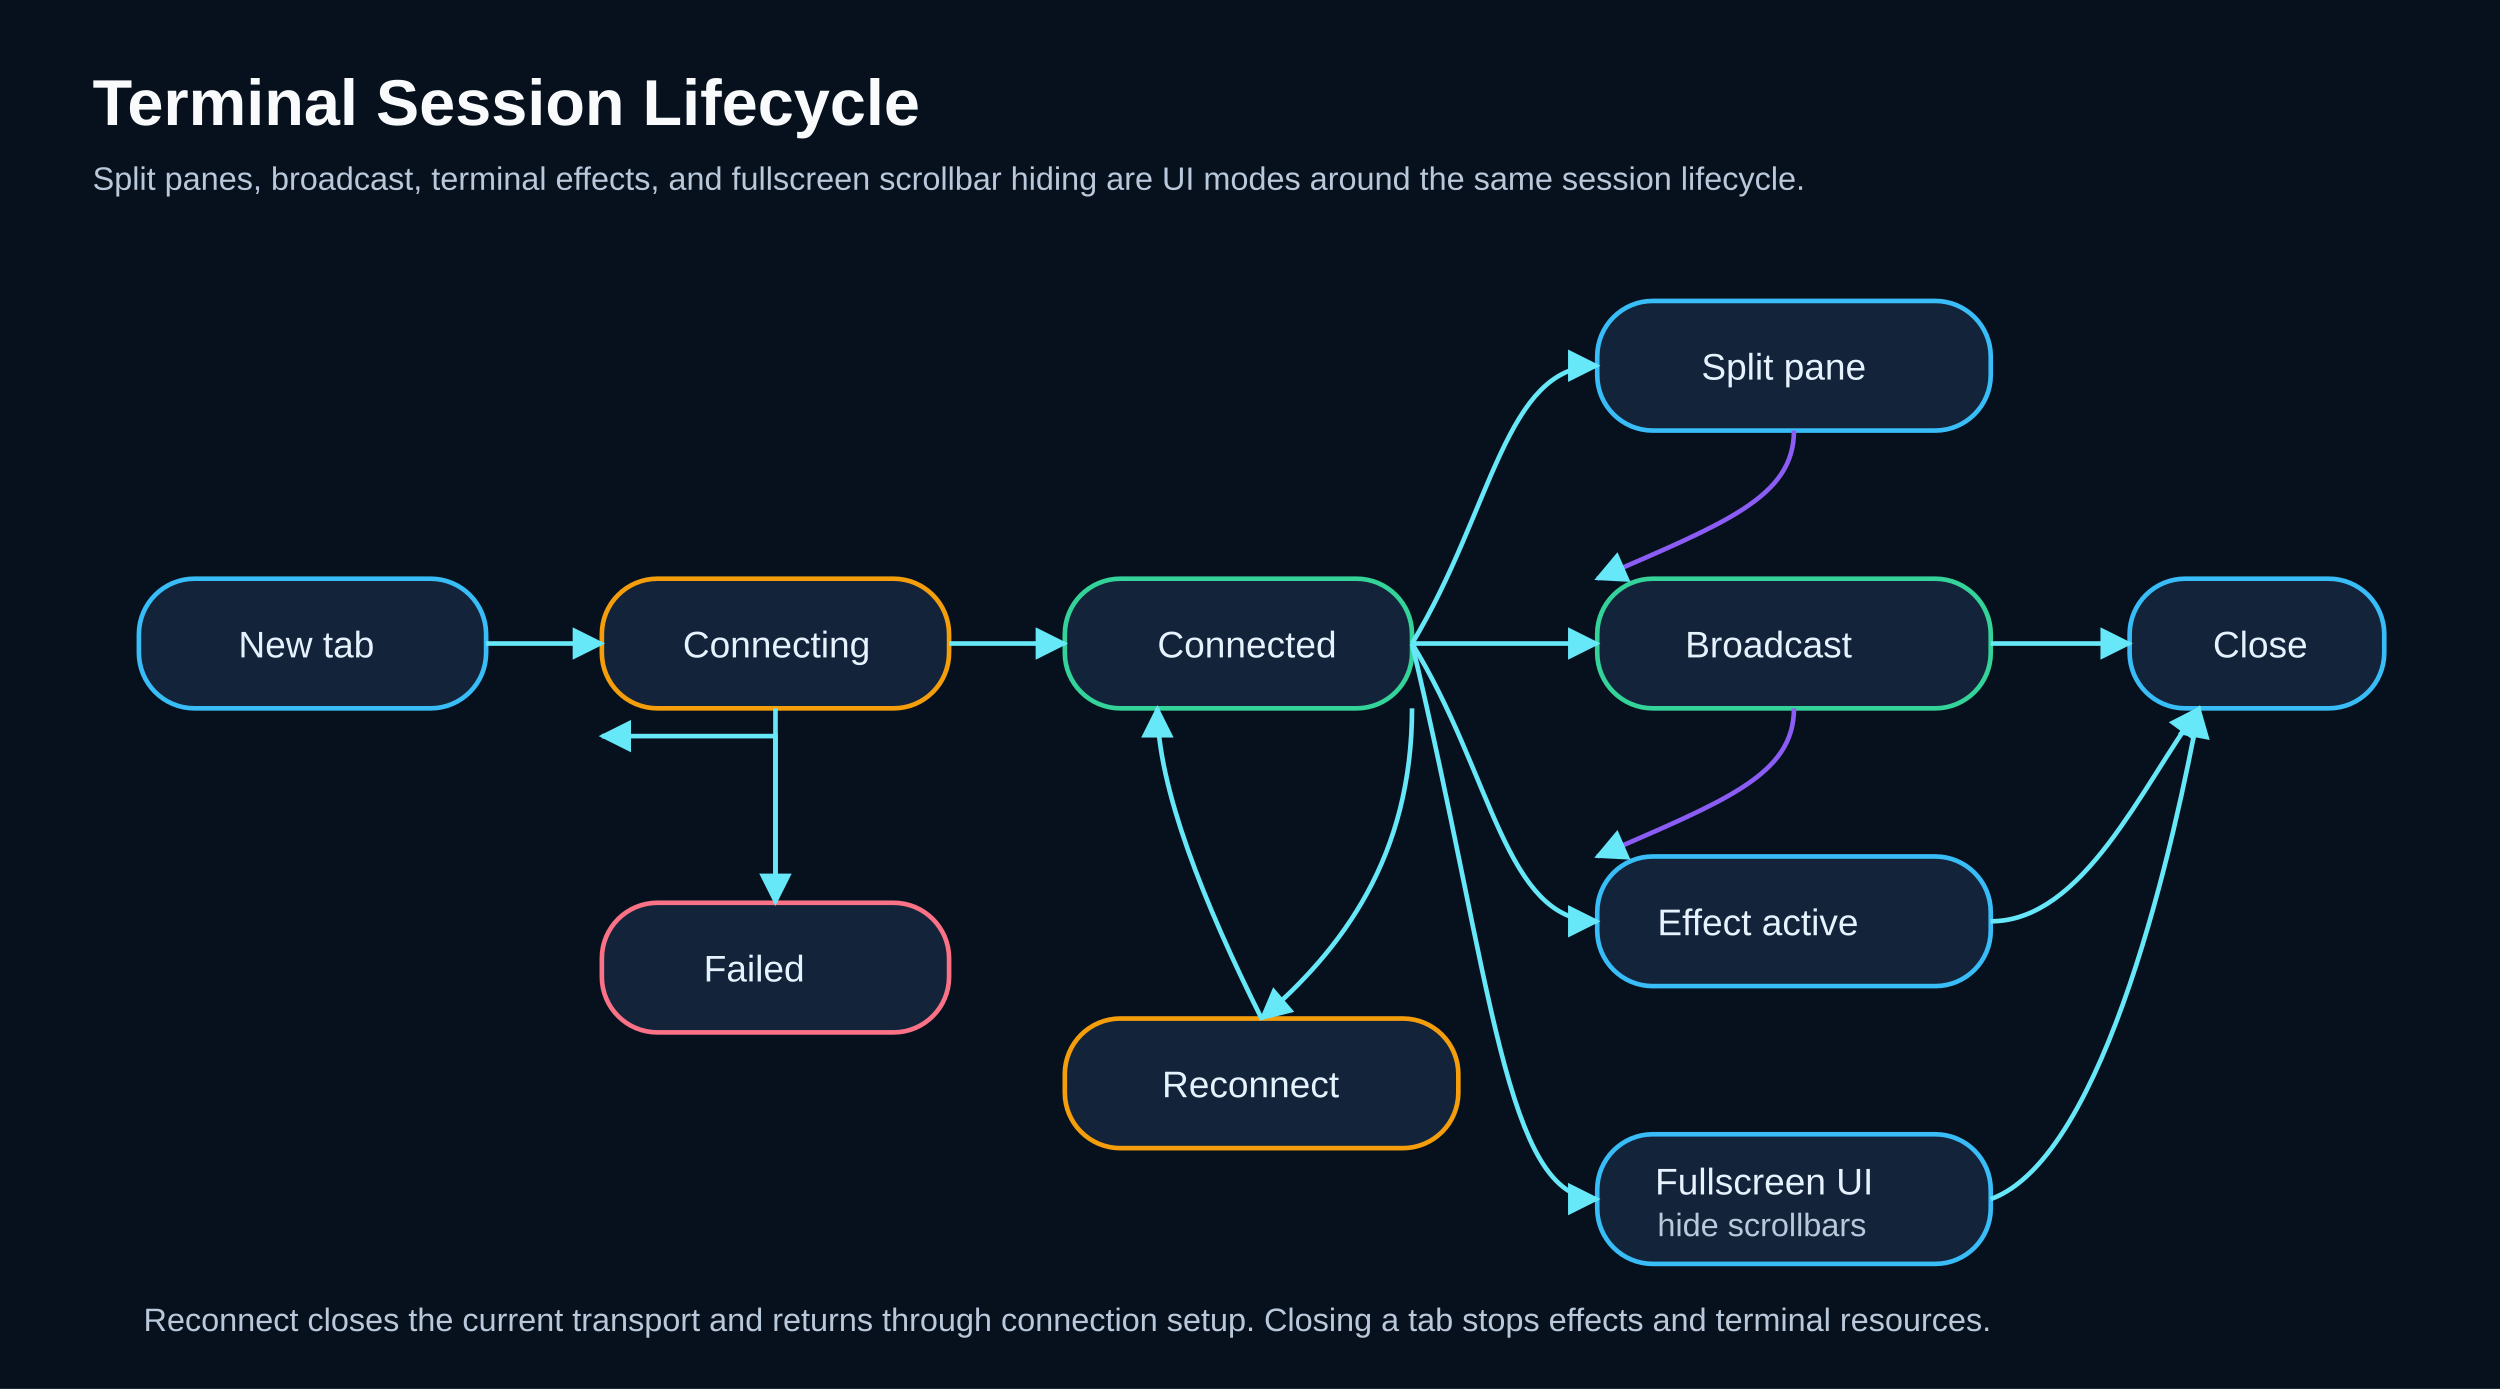
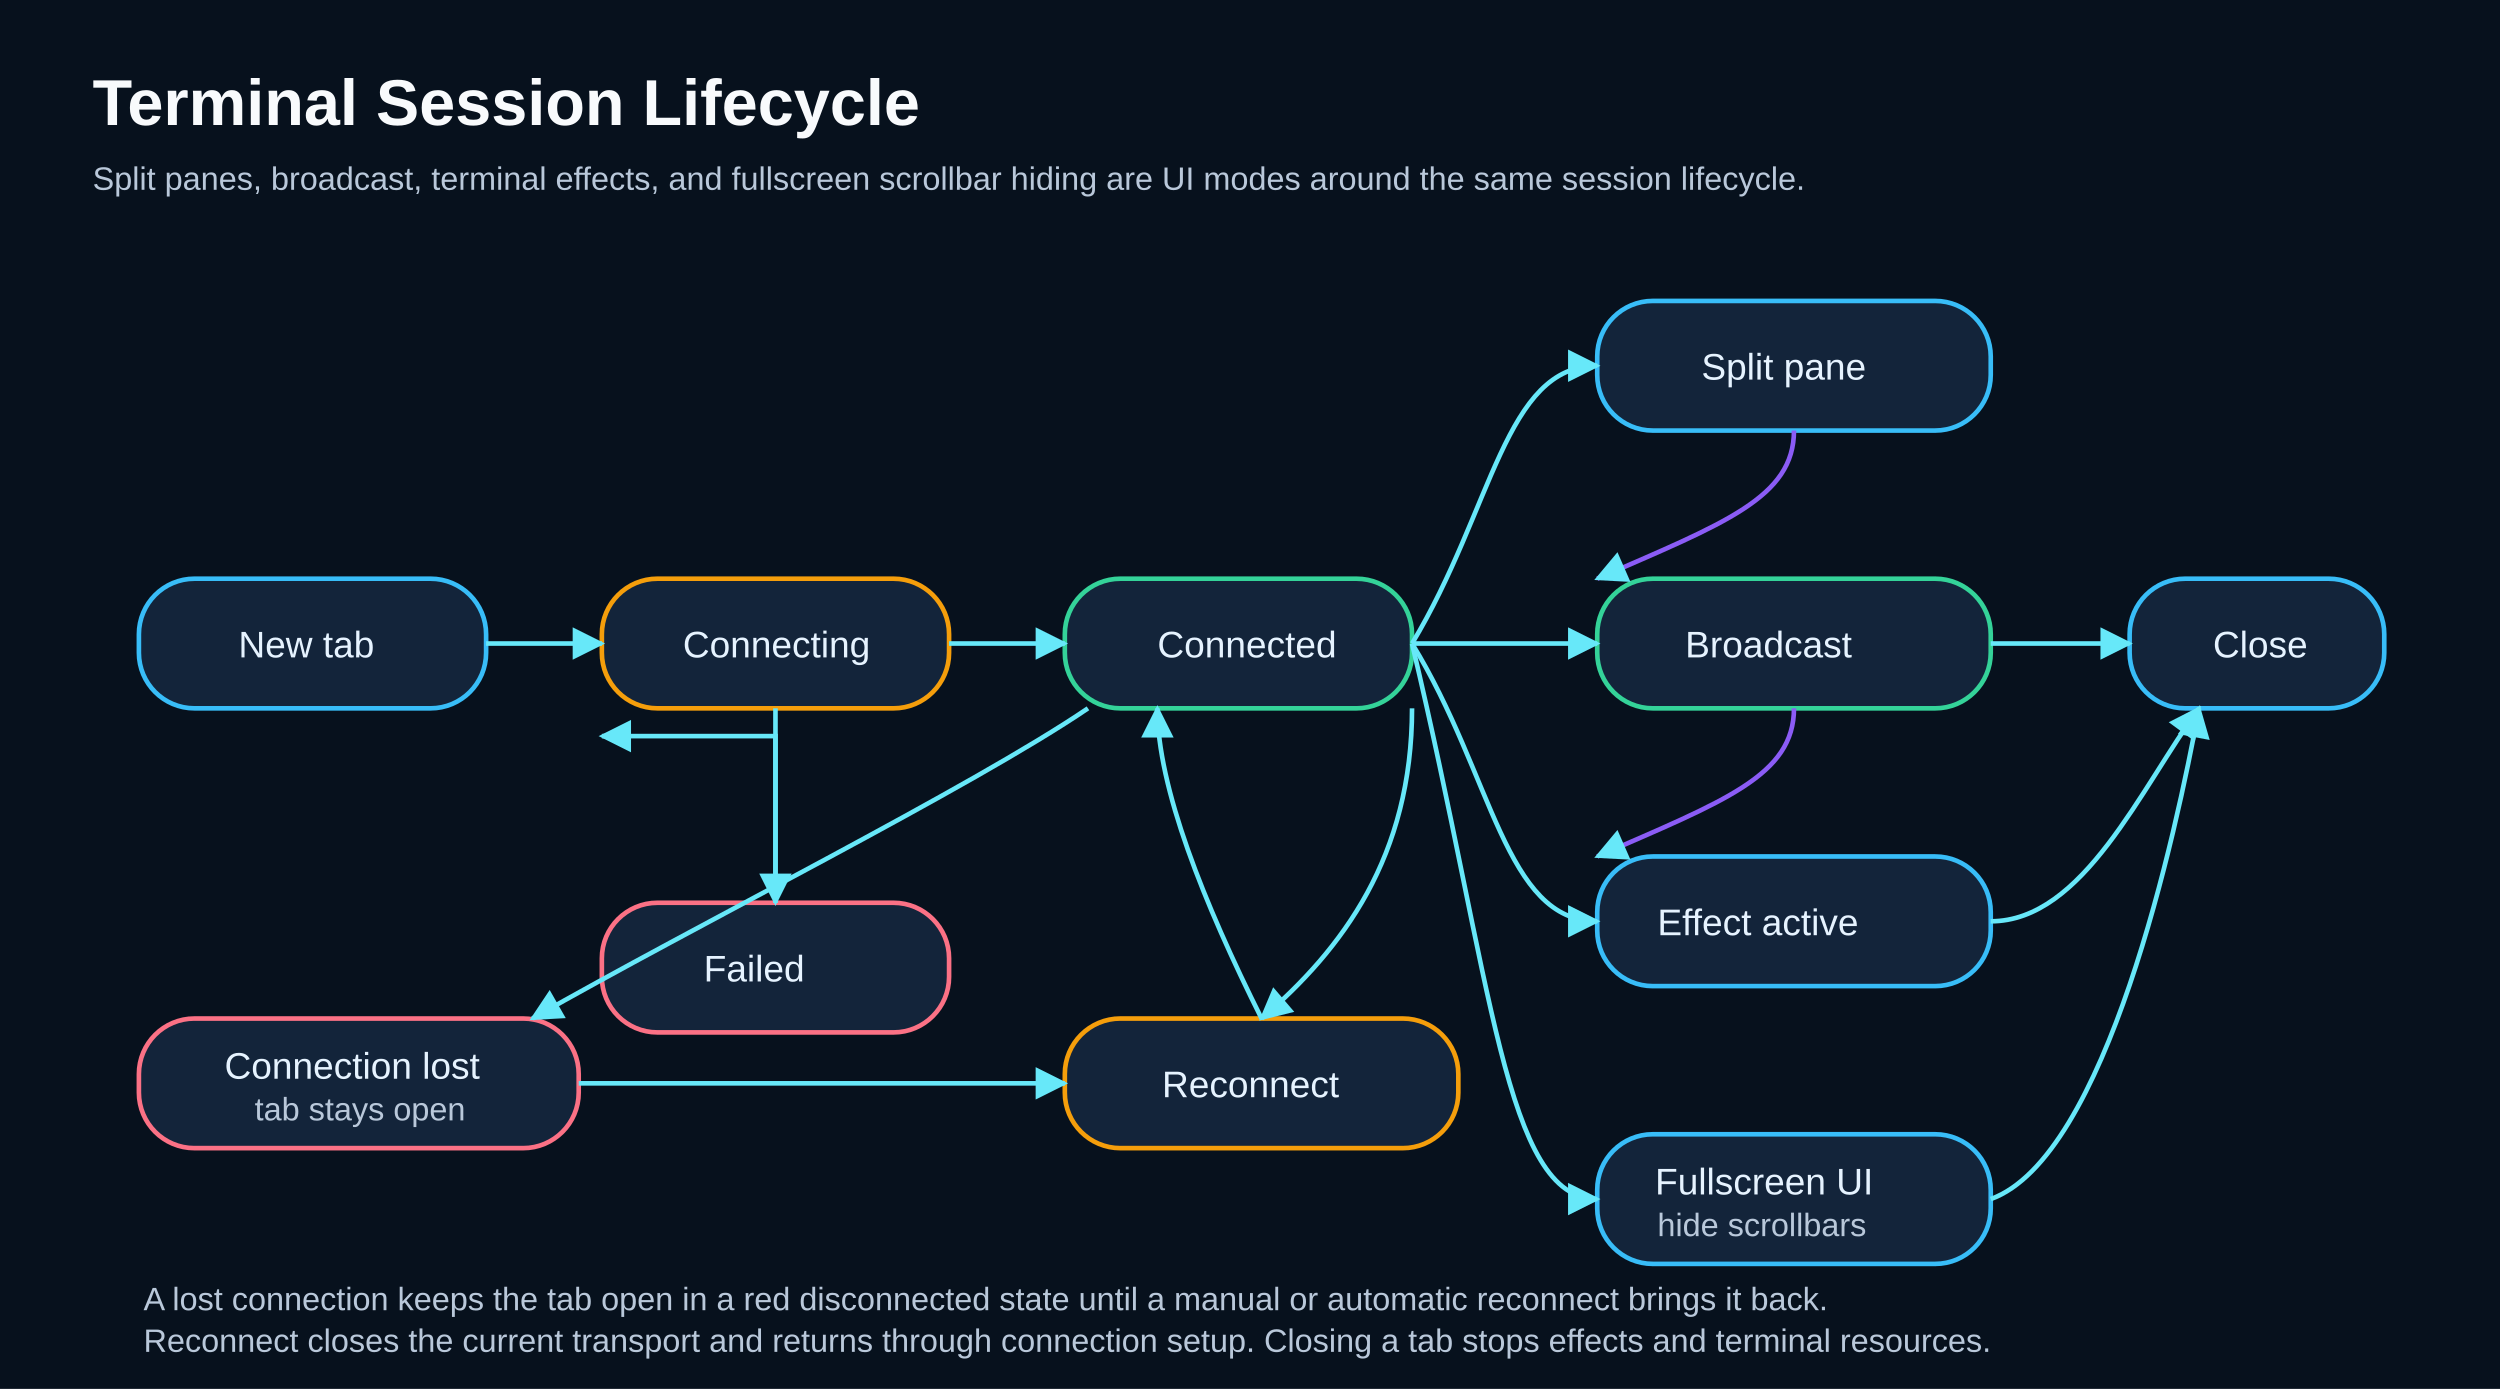
<svg xmlns="http://www.w3.org/2000/svg" viewBox="0 0 1080 600" role="img" aria-labelledby="title desc">
  <defs>
    <marker id="arrow" viewBox="0 0 10 10" refX="9" refY="5" markerWidth="7" markerHeight="7" orient="auto-start-reverse">
      <path d="M0 0 10 5 0 10z" fill="#67e8f9" />
    </marker>
    <style>text{font-family:Arial,Helvetica,sans-serif;fill:#e6f3ff;font-size:16px}.bg{fill:#07111d}.state{fill:#13243a;stroke:#38bdf8;stroke-width:2;rx:24}.active{stroke:#34d399}.warn{stroke:#f59e0b}.err{stroke:#fb7185}.title{font-size:28px;font-weight:700;fill:#f8fafc}.small{font-size:14px;fill:#b9c8da}.line{stroke:#67e8f9;stroke-width:2;fill:none;marker-end:url(#arrow)}.loop{stroke:#8b5cf6}</style>
  </defs>
  <rect class="bg" width="1080" height="600" />
  <text class="title" x="40" y="54">Terminal Session Lifecycle</text>
  <text class="small" x="40" y="82">Split panes, broadcast, terminal effects, and fullscreen scrollbar hiding are UI modes around the same session lifecycle.</text>
  <rect class="state" x="60" y="250" width="150" height="56" />
  <text x="103" y="284">New tab</text>
  <rect class="state warn" x="260" y="250" width="150" height="56" />
  <text x="295" y="284">Connecting</text>
  <rect class="state active" x="460" y="250" width="150" height="56" />
  <text x="500" y="284">Connected</text>
  <rect class="state err" x="260" y="390" width="150" height="56" />
  <text x="304" y="424">Failed</text>
  <rect class="state" x="690" y="130" width="170" height="56" />
  <text x="735" y="164">Split pane</text>
  <rect class="state active" x="690" y="250" width="170" height="56" />
  <text x="728" y="284">Broadcast</text>
  <rect class="state" x="690" y="370" width="170" height="56" />
  <text x="716" y="404">Effect active</text>
  <rect class="state" x="690" y="490" width="170" height="56" />
  <text x="715" y="516">Fullscreen UI</text>
  <text class="small" x="716" y="534">hide scrollbars</text>
  <rect class="state warn" x="460" y="440" width="170" height="56" />
  <text x="502" y="474">Reconnect</text>
+   <rect class="state err" x="60" y="440" width="190" height="56" />
+   <text x="97" y="466">Connection lost</text>
+   <text class="small" x="110" y="484">tab stays open</text>
  <rect class="state" x="920" y="250" width="110" height="56" />
  <text x="956" y="284">Close</text>
  <path class="line" d="M210 278 H260" />
  <path class="line" d="M410 278 H460" />
  <path class="line" d="M335 306 V390" />
  <path class="line" d="M335 390 V318 H260" />
  <path class="line" d="M610 278 H690" />
  <path class="line" d="M610 278 C645 220 650 158 690 158" />
  <path class="line" d="M610 278 C645 335 650 398 690 398" />
  <path class="line" d="M610 278 C645 425 650 518 690 518" />
  <path class="line loop" d="M775 186 C775 215 745 226 690 250" />
  <path class="line loop" d="M775 306 C775 335 745 346 690 370" />
  <path class="line" d="M610 306 C610 370 580 410 545 440" />
  <path class="line" d="M545 440 C520 390 500 340 500 306" />
+   <path class="line" d="M470 306 C420 340 300 400 230 440" />
+   <path class="line" d="M250 468 H460" />
  <path class="line" d="M860 278 H920" />
  <path class="line" d="M860 398 C900 398 925 340 950 306" />
  <path class="line" d="M860 518 C910 500 940 360 950 306" />
-   <text class="small" x="62" y="575">Reconnect closes the current transport and returns through connection setup. Closing a tab stops effects and terminal resources.</text>
+   <text class="small" x="62" y="566">A lost connection keeps the tab open in a red disconnected state until a manual or automatic reconnect brings it back.</text>
+   <text class="small" x="62" y="584">Reconnect closes the current transport and returns through connection setup. Closing a tab stops effects and terminal resources.</text>
</svg>
